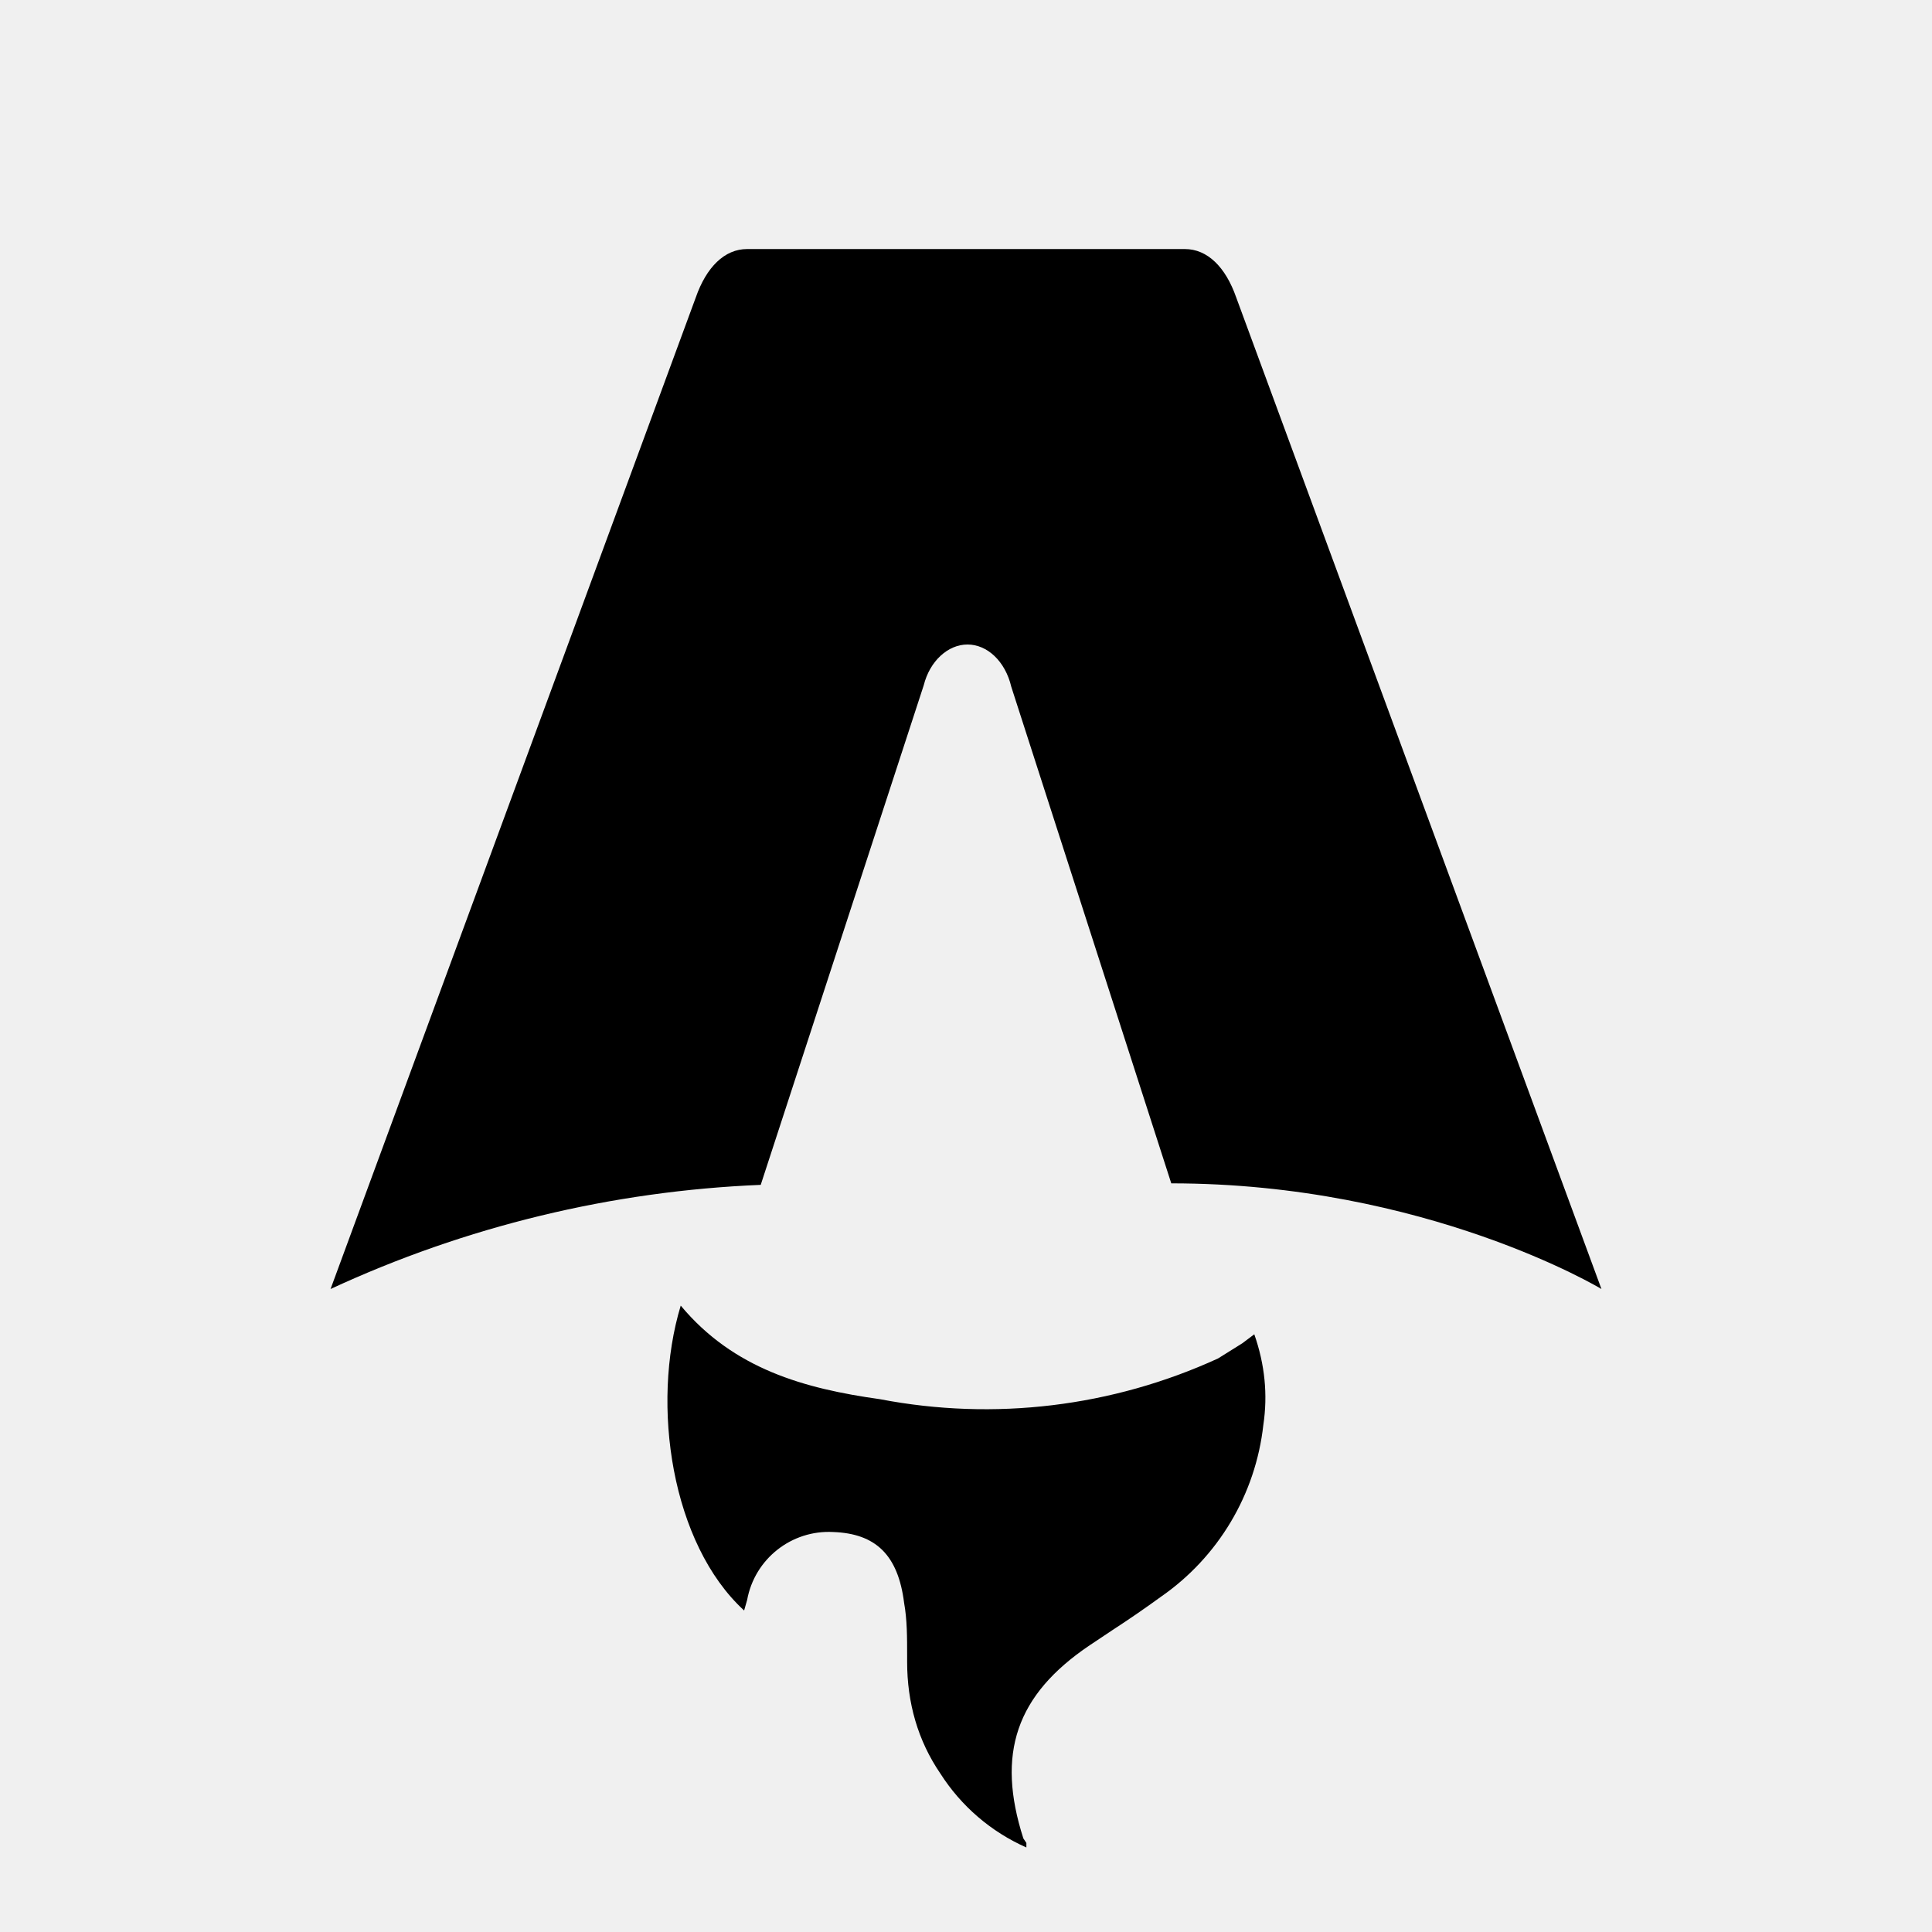
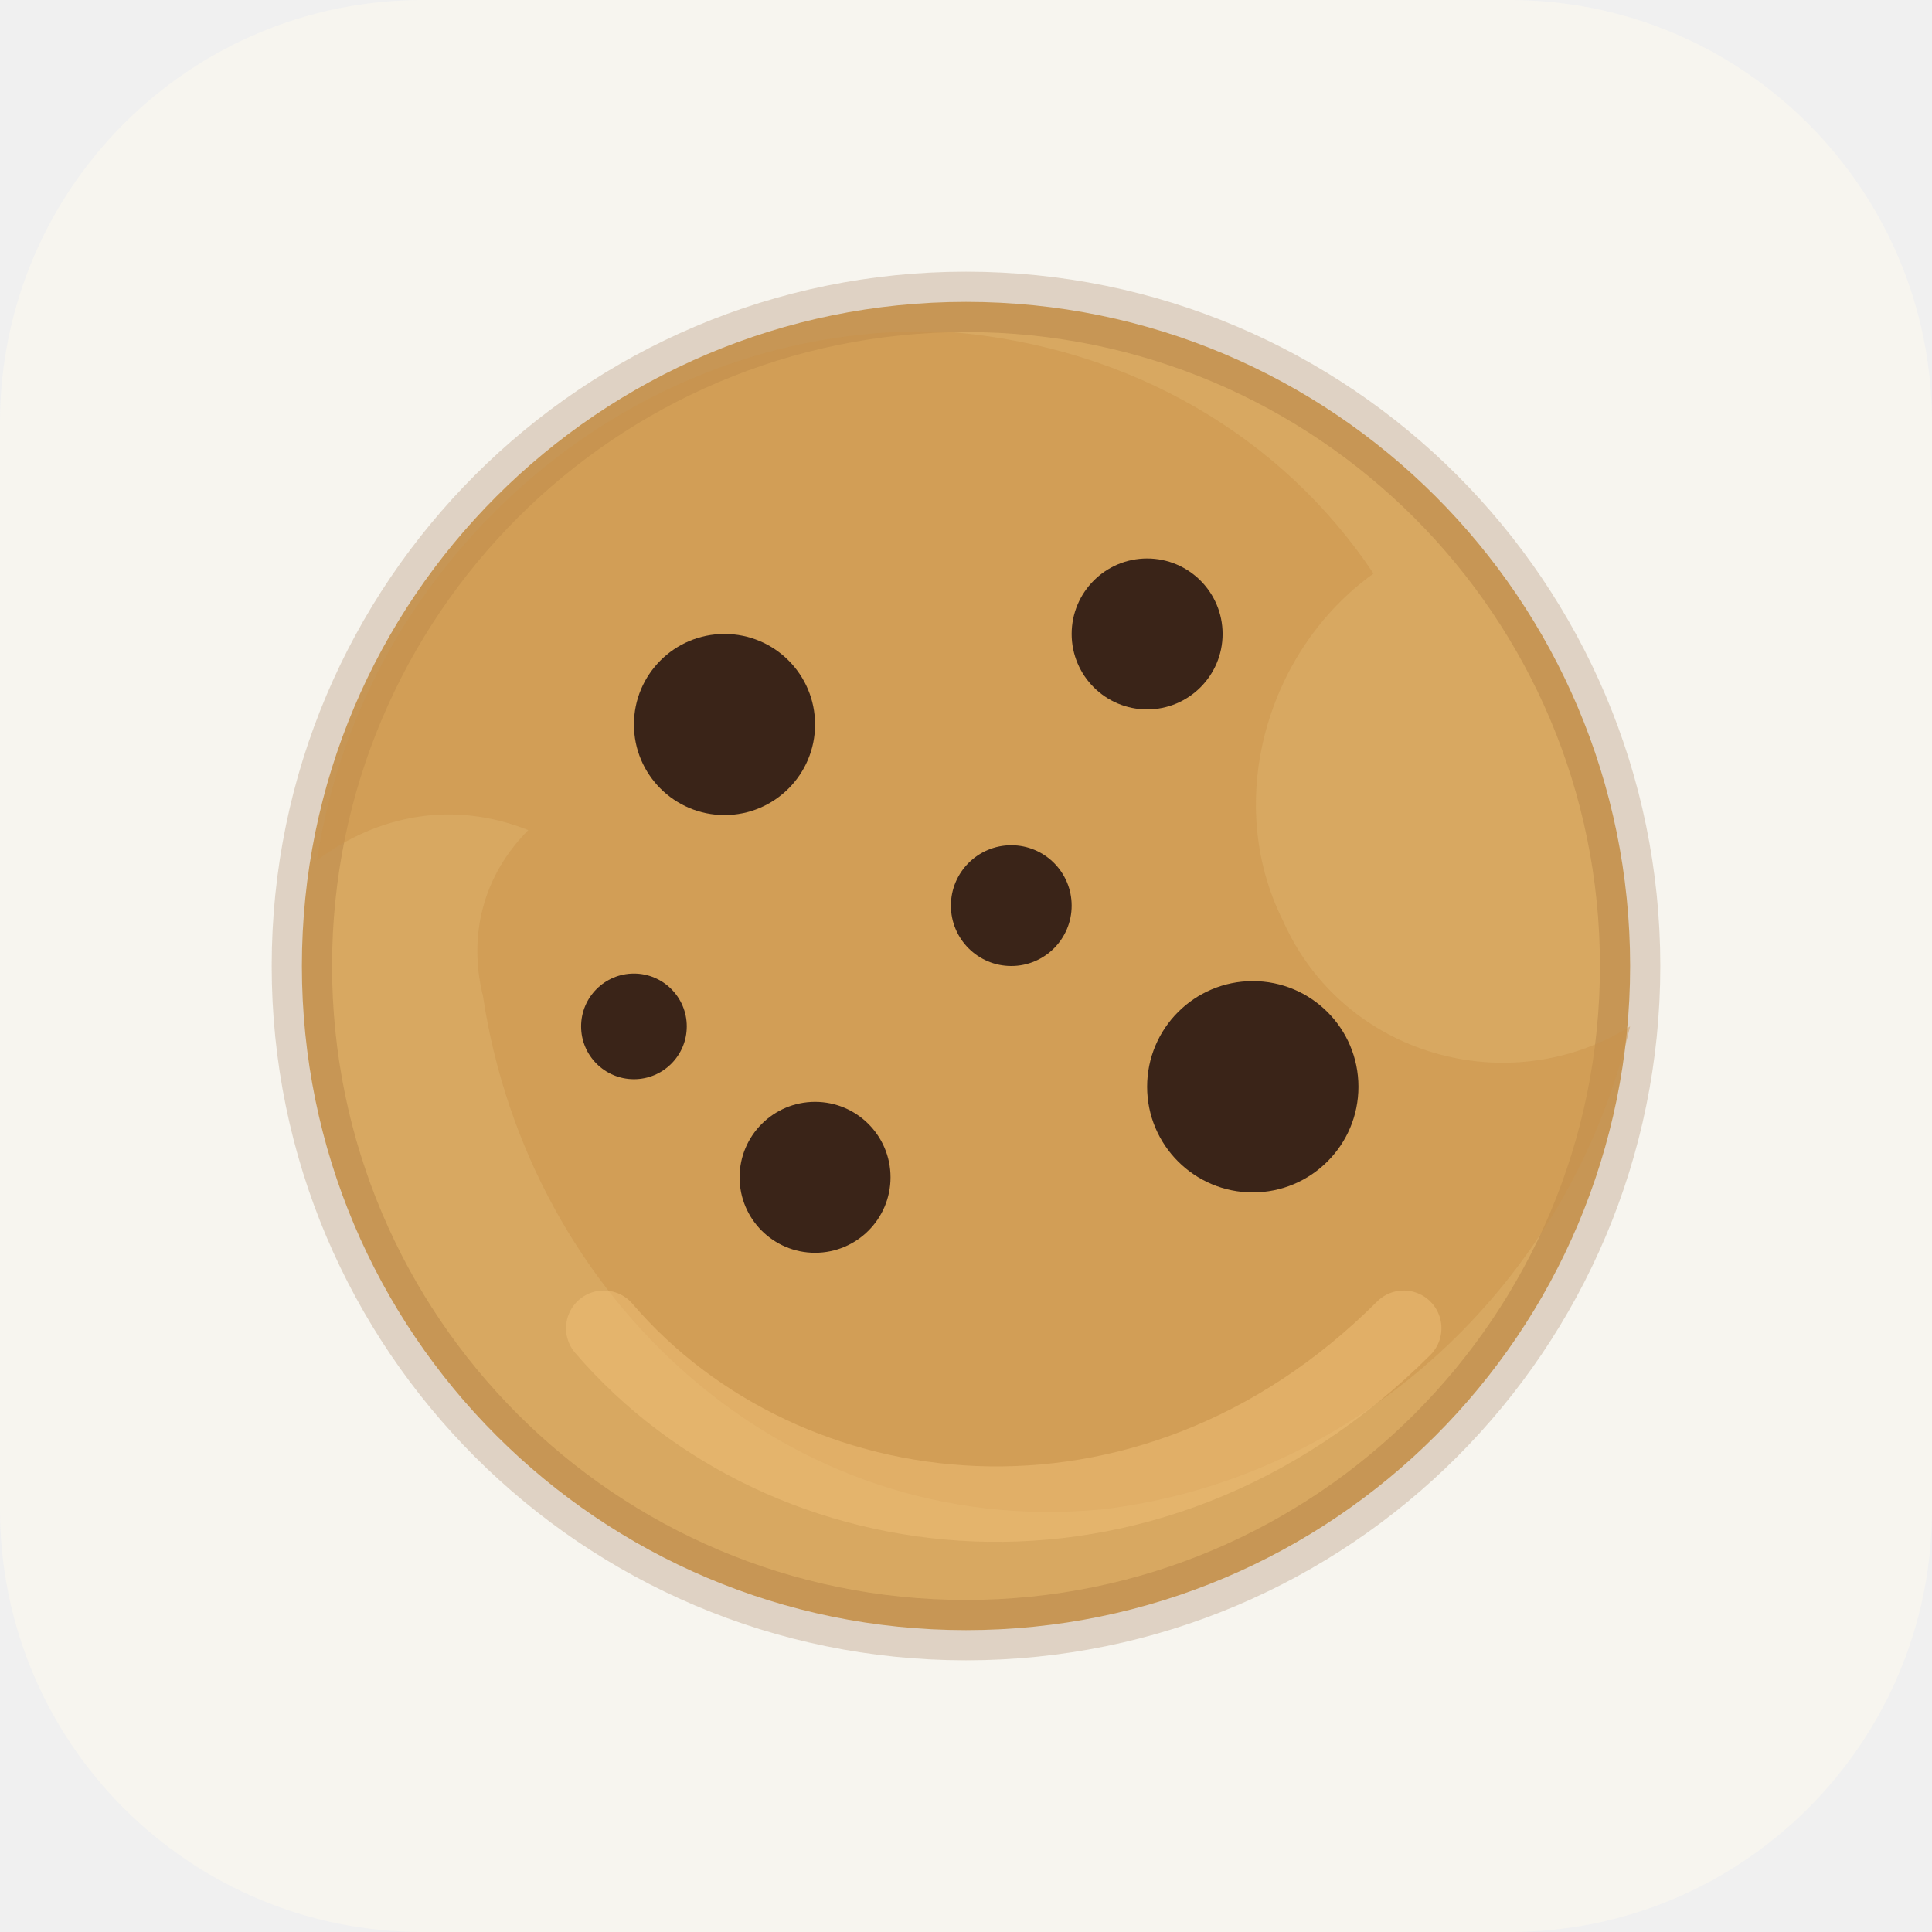
- <svg xmlns="http://www.w3.org/2000/svg" fill="none" viewBox="0 0 128 128">
-   <path d="M50.4 78.5a75.1 75.1 0 0 0-28.5 6.9l24.2-65.7c.7-2 1.9-3.2 3.4-3.2h29c1.5 0 2.7 1.2 3.4 3.2l24.2 65.7s-11.6-7-28.5-7L67 45.5c-.4-1.7-1.6-2.8-2.9-2.8-1.3 0-2.5 1.1-2.9 2.7L50.4 78.5Zm-1.1 28.2Zm-4.2-20.2c-2 6.6-.6 15.8 4.2 20.2a17.5 17.5 0 0 1 .2-.7 5.5 5.5 0 0 1 5.7-4.5c2.8.1 4.3 1.5 4.7 4.7.2 1.1.2 2.3.2 3.5v.4c0 2.7.7 5.2 2.2 7.4a13 13 0 0 0 5.7 4.9v-.3l-.2-.3c-1.8-5.6-.5-9.5 4.4-12.8l1.5-1a73 73 0 0 0 3.2-2.2 16 16 0 0 0 6.8-11.4c.3-2 .1-4-.6-6l-.8.6-1.6 1a37 37 0 0 1-22.4 2.7c-5-.7-9.7-2-13.2-6.2Z" />
-   <style>
-         path { fill: #000; }
-         @media (prefers-color-scheme: dark) {
-             path { fill: #FFF; }
-         }
-     </style>
+ <svg xmlns="http://www.w3.org/2000/svg" viewBox="0 0 128 128" role="img" aria-label="Cookie CooksBrad">
+   <rect width="128" height="128" rx="28" fill="#F7F5EF" />
+   <circle cx="64" cy="64" r="44" fill="#D8A861" />
+   <circle cx="64" cy="64" r="44" fill="none" stroke="#8A5A2B" stroke-opacity="0.22" stroke-width="4" />
+   <path d="M32 66c3 20 20 36 41 34 17-2 31-15 35-32-8 5-19 2-23-7-4-8-1-18 6-23-6-9-16-15-28-16-21-1-39 15-42 35 4-3 9-4 14-2-3 3-4 7-3 11Z" fill="#C9924A" opacity="0.45" />
+   <circle cx="48" cy="48" r="6" fill="#3A2418" />
+   <circle cx="76" cy="42" r="5" fill="#3A2418" />
+   <circle cx="83" cy="72" r="7" fill="#3A2418" />
+   <circle cx="54" cy="78" r="5" fill="#3A2418" />
+   <circle cx="67" cy="60" r="4" fill="#3A2418" />
+   <circle cx="42" cy="68" r="3.5" fill="#3A2418" />
+   <path d="M40 88c12 14 36 17 53 0" fill="none" stroke="#F0C179" stroke-opacity="0.5" stroke-width="5" stroke-linecap="round" />
</svg>
